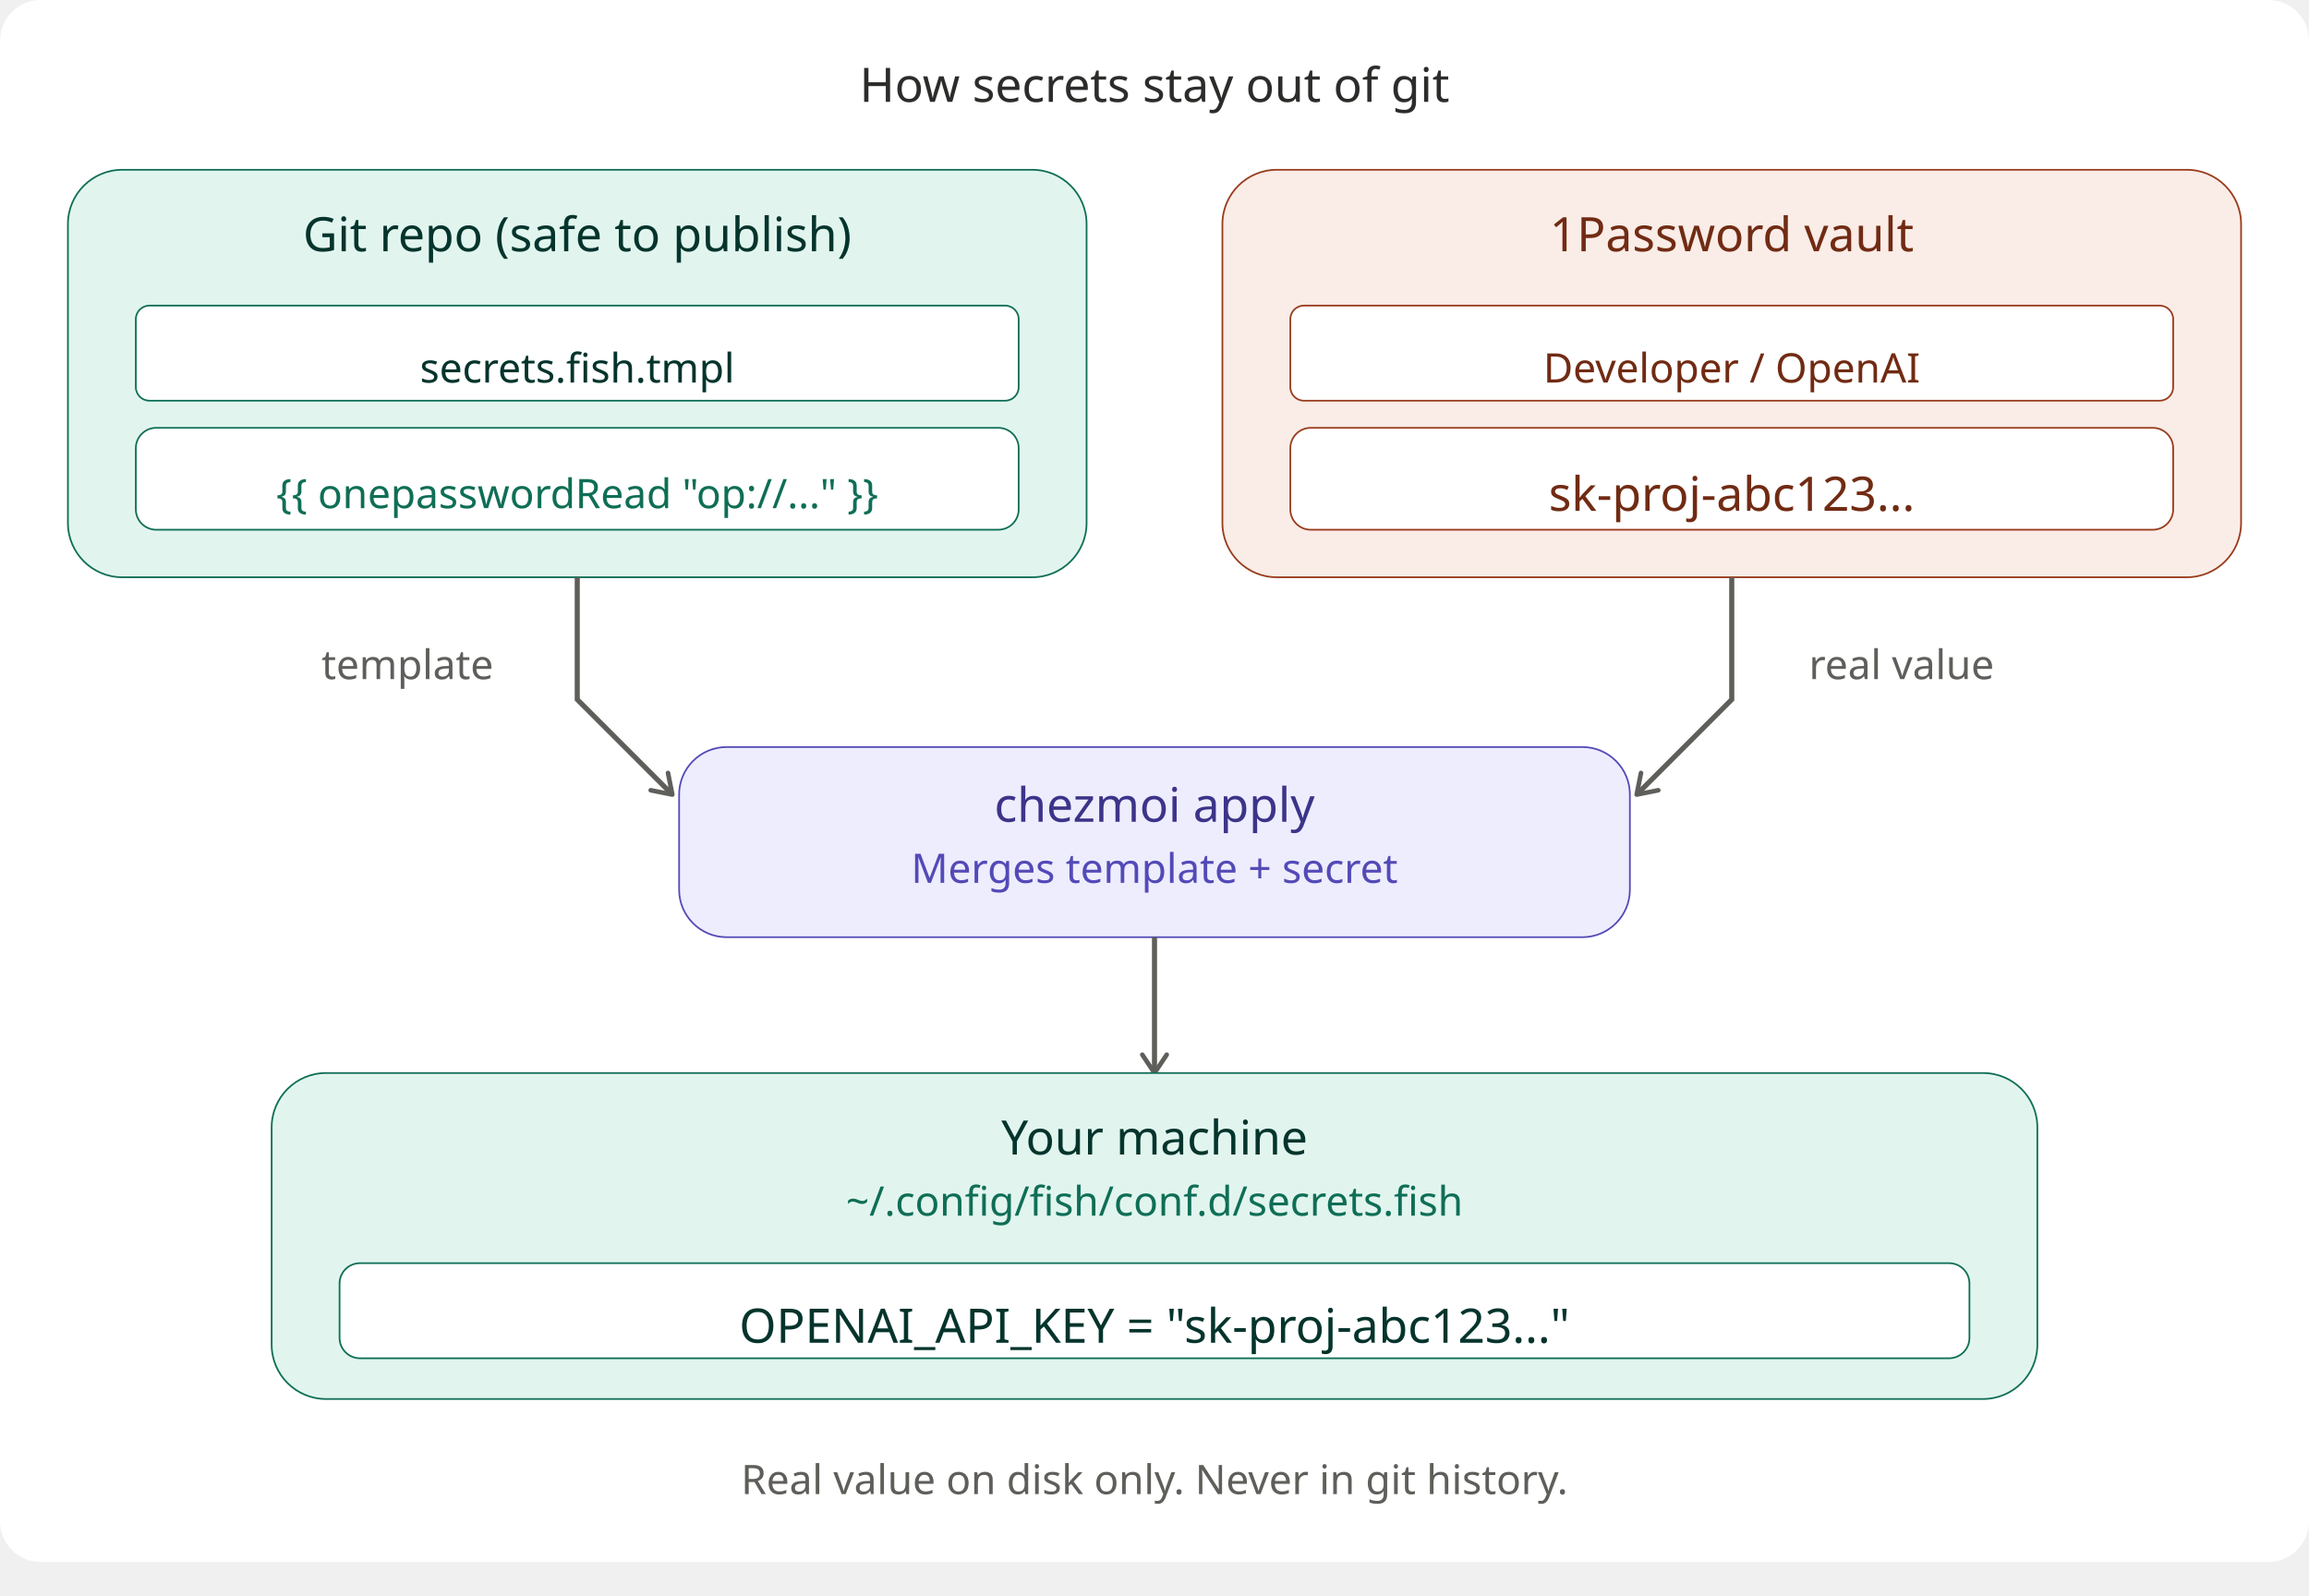
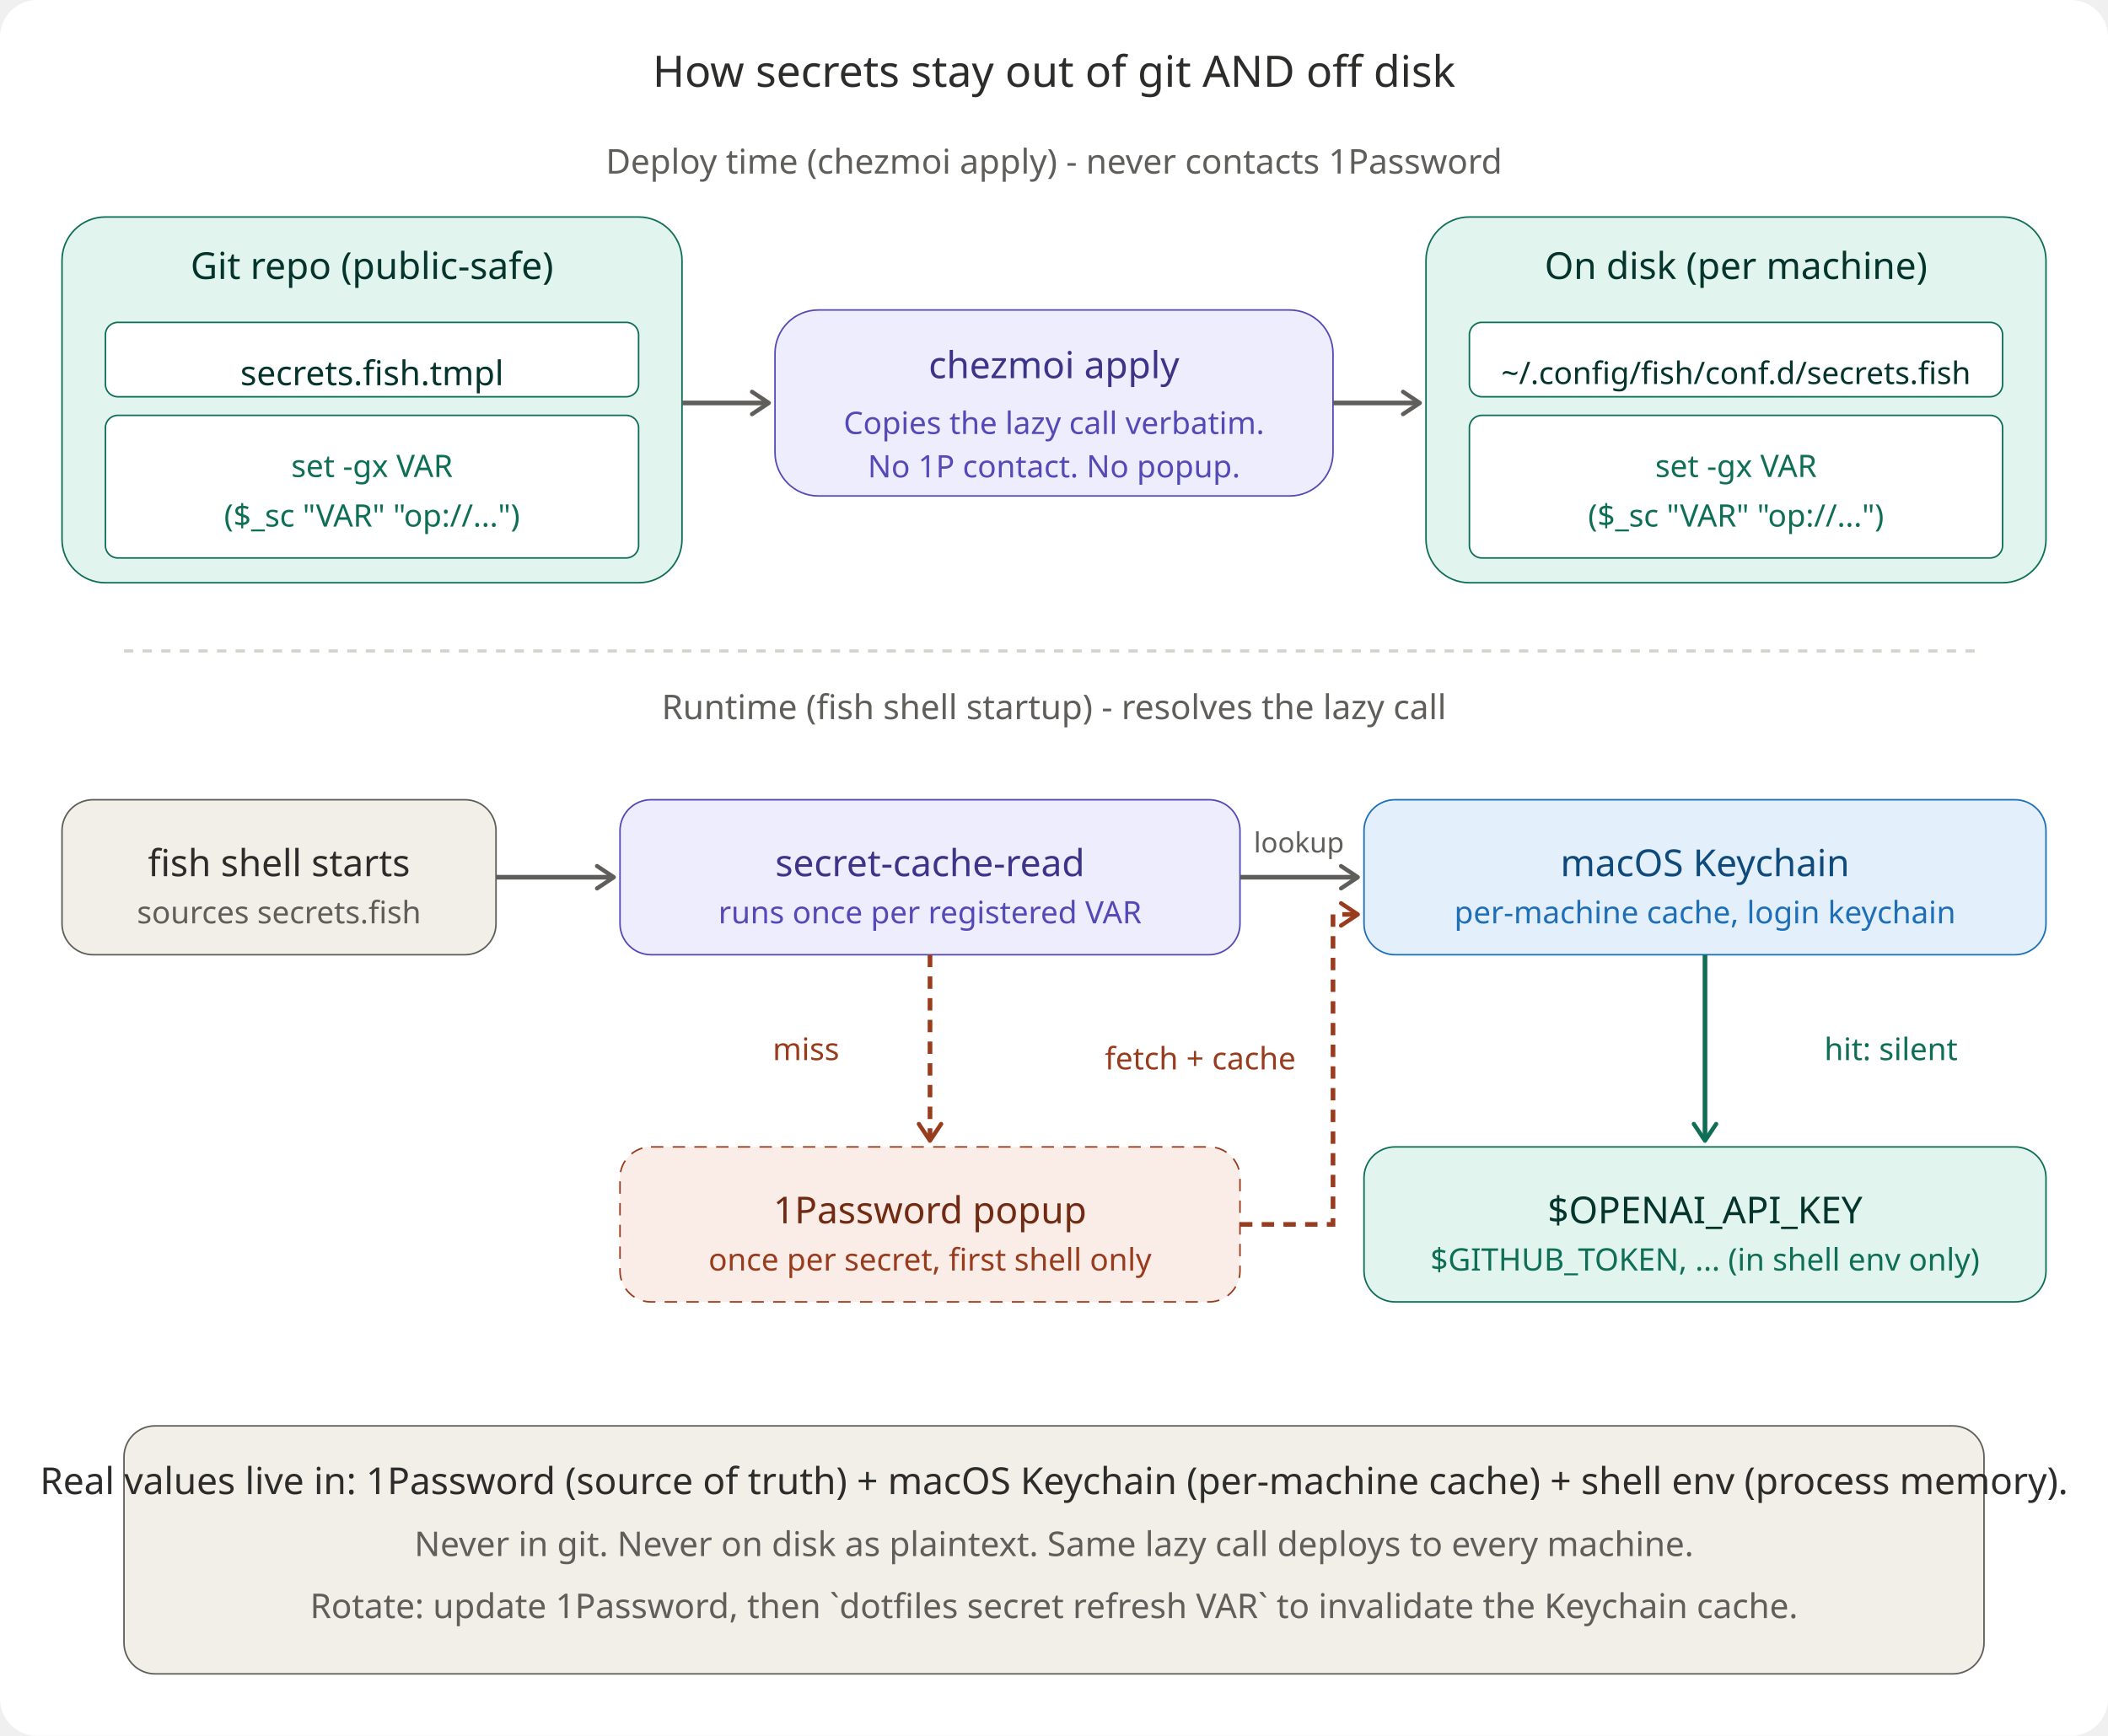
- <svg xmlns="http://www.w3.org/2000/svg" width="100%" viewBox="0 0 680 470" style="background:#ffffff;border-radius:12px">
-   <rect width="680" height="460" fill="#ffffff" rx="12" style="fill:rgb(255, 255, 255);stroke:none;color:rgb(0, 0, 0);stroke-width:1px;stroke-linecap:butt;stroke-linejoin:miter;opacity:1;font-family:&quot;Anthropic Sans&quot;, -apple-system, &quot;system-ui&quot;, &quot;Segoe UI&quot;, sans-serif;font-size:16px;font-weight:400;text-anchor:start;dominant-baseline:auto" />
+ <svg xmlns="http://www.w3.org/2000/svg" width="100%" viewBox="0 0 680 560" style="background:#ffffff;border-radius:12px">
+   <rect width="680" height="560" fill="#ffffff" rx="12" />
  <defs>
    <marker id="a" viewBox="0 0 10 10" refX="8" refY="5" markerWidth="6" markerHeight="6" orient="auto-start-reverse">
      <path d="M2 1L8 5L2 9" fill="none" stroke="#5F5E5A" stroke-width="1.5" stroke-linecap="round" stroke-linejoin="round" />
    </marker>
+     <marker id="ax" viewBox="0 0 10 10" refX="8" refY="5" markerWidth="6" markerHeight="6" orient="auto-start-reverse">
+       <path d="M2 1L8 5L2 9" fill="none" stroke="#993C1D" stroke-width="1.5" stroke-linecap="round" stroke-linejoin="round" />
+     </marker>
+     <marker id="ag" viewBox="0 0 10 10" refX="8" refY="5" markerWidth="6" markerHeight="6" orient="auto-start-reverse">
+       <path d="M2 1L8 5L2 9" fill="none" stroke="#0F6E56" stroke-width="1.5" stroke-linecap="round" stroke-linejoin="round" />
+     </marker>
  </defs>
-   <text x="340" y="30" text-anchor="middle" font-family="system-ui,sans-serif" font-size="14" font-weight="500" fill="#2C2C2A" style="fill:rgb(44, 44, 42);stroke:none;color:rgb(0, 0, 0);stroke-width:1px;stroke-linecap:butt;stroke-linejoin:miter;opacity:1;font-family:system-ui, sans-serif;font-size:14px;font-weight:500;text-anchor:middle;dominant-baseline:auto">How secrets stay out of git</text>
-   <rect x="20" y="50" width="300" height="120" rx="16" fill="#E1F5EE" stroke="#0F6E56" stroke-width="0.5" style="fill:rgb(225, 245, 238);stroke:rgb(15, 110, 86);color:rgb(0, 0, 0);stroke-width:0.5px;stroke-linecap:butt;stroke-linejoin:miter;opacity:1;font-family:&quot;Anthropic Sans&quot;, -apple-system, &quot;system-ui&quot;, &quot;Segoe UI&quot;, sans-serif;font-size:16px;font-weight:400;text-anchor:start;dominant-baseline:auto" />
-   <text x="170" y="74" text-anchor="middle" font-family="system-ui,sans-serif" font-size="14" font-weight="500" fill="#04342C" style="fill:rgb(4, 52, 44);stroke:none;color:rgb(0, 0, 0);stroke-width:1px;stroke-linecap:butt;stroke-linejoin:miter;opacity:1;font-family:system-ui, sans-serif;font-size:14px;font-weight:500;text-anchor:middle;dominant-baseline:auto">Git repo (safe to publish)</text>
-   <rect x="40" y="90" width="260" height="28" rx="4" fill="#ffffff" stroke="#0F6E56" stroke-width="0.5" style="fill:rgb(255, 255, 255);stroke:rgb(15, 110, 86);color:rgb(0, 0, 0);stroke-width:0.5px;stroke-linecap:butt;stroke-linejoin:miter;opacity:1;font-family:&quot;Anthropic Sans&quot;, -apple-system, &quot;system-ui&quot;, &quot;Segoe UI&quot;, sans-serif;font-size:16px;font-weight:400;text-anchor:start;dominant-baseline:auto" />
-   <text x="170" y="108" text-anchor="middle" dominant-baseline="central" font-family="system-ui,sans-serif" font-size="12" fill="#04342C" style="fill:rgb(4, 52, 44);stroke:none;color:rgb(0, 0, 0);stroke-width:1px;stroke-linecap:butt;stroke-linejoin:miter;opacity:1;font-family:system-ui, sans-serif;font-size:12px;font-weight:400;text-anchor:middle;dominant-baseline:central">secrets.fish.tmpl</text>
-   <rect x="40" y="126" width="260" height="30" rx="6" fill="#ffffff" stroke="#0F6E56" stroke-width="0.5" style="fill:rgb(255, 255, 255);stroke:rgb(15, 110, 86);color:rgb(0, 0, 0);stroke-width:0.5px;stroke-linecap:butt;stroke-linejoin:miter;opacity:1;font-family:&quot;Anthropic Sans&quot;, -apple-system, &quot;system-ui&quot;, &quot;Segoe UI&quot;, sans-serif;font-size:16px;font-weight:400;text-anchor:start;dominant-baseline:auto" />
-   <text x="170" y="145" text-anchor="middle" dominant-baseline="central" font-family="system-ui,sans-serif" font-size="12" fill="#0F6E56" style="fill:rgb(15, 110, 86);stroke:none;color:rgb(0, 0, 0);stroke-width:1px;stroke-linecap:butt;stroke-linejoin:miter;opacity:1;font-family:system-ui, sans-serif;font-size:12px;font-weight:400;text-anchor:middle;dominant-baseline:central">{{ onepasswordRead "op://..." }}</text>
-   <rect x="360" y="50" width="300" height="120" rx="16" fill="#FAECE7" stroke="#993C1D" stroke-width="0.5" style="fill:rgb(250, 236, 231);stroke:rgb(153, 60, 29);color:rgb(0, 0, 0);stroke-width:0.5px;stroke-linecap:butt;stroke-linejoin:miter;opacity:1;font-family:&quot;Anthropic Sans&quot;, -apple-system, &quot;system-ui&quot;, &quot;Segoe UI&quot;, sans-serif;font-size:16px;font-weight:400;text-anchor:start;dominant-baseline:auto" />
-   <text x="510" y="74" text-anchor="middle" font-family="system-ui,sans-serif" font-size="14" font-weight="500" fill="#712B13" style="fill:rgb(113, 43, 19);stroke:none;color:rgb(0, 0, 0);stroke-width:1px;stroke-linecap:butt;stroke-linejoin:miter;opacity:1;font-family:system-ui, sans-serif;font-size:14px;font-weight:500;text-anchor:middle;dominant-baseline:auto">1Password vault</text>
-   <rect x="380" y="90" width="260" height="28" rx="4" fill="#ffffff" stroke="#993C1D" stroke-width="0.5" style="fill:rgb(255, 255, 255);stroke:rgb(153, 60, 29);color:rgb(0, 0, 0);stroke-width:0.5px;stroke-linecap:butt;stroke-linejoin:miter;opacity:1;font-family:&quot;Anthropic Sans&quot;, -apple-system, &quot;system-ui&quot;, &quot;Segoe UI&quot;, sans-serif;font-size:16px;font-weight:400;text-anchor:start;dominant-baseline:auto" />
-   <text x="510" y="108" text-anchor="middle" dominant-baseline="central" font-family="system-ui,sans-serif" font-size="12" fill="#712B13" style="fill:rgb(113, 43, 19);stroke:none;color:rgb(0, 0, 0);stroke-width:1px;stroke-linecap:butt;stroke-linejoin:miter;opacity:1;font-family:system-ui, sans-serif;font-size:12px;font-weight:400;text-anchor:middle;dominant-baseline:central">Developer / OpenAI</text>
-   <rect x="380" y="126" width="260" height="30" rx="6" fill="#ffffff" stroke="#993C1D" stroke-width="0.5" style="fill:rgb(255, 255, 255);stroke:rgb(153, 60, 29);color:rgb(0, 0, 0);stroke-width:0.5px;stroke-linecap:butt;stroke-linejoin:miter;opacity:1;font-family:&quot;Anthropic Sans&quot;, -apple-system, &quot;system-ui&quot;, &quot;Segoe UI&quot;, sans-serif;font-size:16px;font-weight:400;text-anchor:start;dominant-baseline:auto" />
-   <text x="510" y="145" text-anchor="middle" dominant-baseline="central" font-family="system-ui,sans-serif" font-size="14" font-weight="500" fill="#712B13" style="fill:rgb(113, 43, 19);stroke:none;color:rgb(0, 0, 0);stroke-width:1px;stroke-linecap:butt;stroke-linejoin:miter;opacity:1;font-family:system-ui, sans-serif;font-size:14px;font-weight:500;text-anchor:middle;dominant-baseline:central">sk-proj-abc123...</text>
-   <rect x="200" y="220" width="280" height="56" rx="14" fill="#EEEDFE" stroke="#534AB7" stroke-width="0.5" style="fill:rgb(238, 237, 254);stroke:rgb(83, 74, 183);color:rgb(0, 0, 0);stroke-width:0.5px;stroke-linecap:butt;stroke-linejoin:miter;opacity:1;font-family:&quot;Anthropic Sans&quot;, -apple-system, &quot;system-ui&quot;, &quot;Segoe UI&quot;, sans-serif;font-size:16px;font-weight:400;text-anchor:start;dominant-baseline:auto" />
-   <text x="340" y="242" text-anchor="middle" font-family="system-ui,sans-serif" font-size="14" font-weight="500" fill="#3C3489" style="fill:rgb(60, 52, 137);stroke:none;color:rgb(0, 0, 0);stroke-width:1px;stroke-linecap:butt;stroke-linejoin:miter;opacity:1;font-family:system-ui, sans-serif;font-size:14px;font-weight:500;text-anchor:middle;dominant-baseline:auto">chezmoi apply</text>
-   <text x="340" y="260" text-anchor="middle" font-family="system-ui,sans-serif" font-size="12" fill="#534AB7" style="fill:rgb(83, 74, 183);stroke:none;color:rgb(0, 0, 0);stroke-width:1px;stroke-linecap:butt;stroke-linejoin:miter;opacity:1;font-family:system-ui, sans-serif;font-size:12px;font-weight:400;text-anchor:middle;dominant-baseline:auto">Merges template + secret</text>
-   <path d="M170 170 L170 206 L198 234" fill="none" stroke="#5F5E5A" stroke-width="1.5" marker-end="url(#a)" style="fill:none;stroke:rgb(95, 94, 90);color:rgb(0, 0, 0);stroke-width:1.5px;stroke-linecap:butt;stroke-linejoin:miter;opacity:1;font-family:&quot;Anthropic Sans&quot;, -apple-system, &quot;system-ui&quot;, &quot;Segoe UI&quot;, sans-serif;font-size:16px;font-weight:400;text-anchor:start;dominant-baseline:auto" />
-   <path d="M510 170 L510 206 L482 234" fill="none" stroke="#5F5E5A" stroke-width="1.5" marker-end="url(#a)" style="fill:none;stroke:rgb(95, 94, 90);color:rgb(0, 0, 0);stroke-width:1.5px;stroke-linecap:butt;stroke-linejoin:miter;opacity:1;font-family:&quot;Anthropic Sans&quot;, -apple-system, &quot;system-ui&quot;, &quot;Segoe UI&quot;, sans-serif;font-size:16px;font-weight:400;text-anchor:start;dominant-baseline:auto" />
-   <text x="120" y="200" text-anchor="middle" font-family="system-ui,sans-serif" font-size="12" fill="#5F5E5A" style="fill:rgb(95, 94, 90);stroke:none;color:rgb(0, 0, 0);stroke-width:1px;stroke-linecap:butt;stroke-linejoin:miter;opacity:1;font-family:system-ui, sans-serif;font-size:12px;font-weight:400;text-anchor:middle;dominant-baseline:auto">template</text>
-   <text x="560" y="200" text-anchor="middle" font-family="system-ui,sans-serif" font-size="12" fill="#5F5E5A" style="fill:rgb(95, 94, 90);stroke:none;color:rgb(0, 0, 0);stroke-width:1px;stroke-linecap:butt;stroke-linejoin:miter;opacity:1;font-family:system-ui, sans-serif;font-size:12px;font-weight:400;text-anchor:middle;dominant-baseline:auto">real value</text>
-   <line x1="340" y1="276" x2="340" y2="316" stroke="#5F5E5A" stroke-width="1.5" marker-end="url(#a)" style="fill:rgb(0, 0, 0);stroke:rgb(95, 94, 90);color:rgb(0, 0, 0);stroke-width:1.5px;stroke-linecap:butt;stroke-linejoin:miter;opacity:1;font-family:&quot;Anthropic Sans&quot;, -apple-system, &quot;system-ui&quot;, &quot;Segoe UI&quot;, sans-serif;font-size:16px;font-weight:400;text-anchor:start;dominant-baseline:auto" />
-   <rect x="80" y="316" width="520" height="96" rx="16" fill="#E1F5EE" stroke="#0F6E56" stroke-width="0.5" style="fill:rgb(225, 245, 238);stroke:rgb(15, 110, 86);color:rgb(0, 0, 0);stroke-width:0.5px;stroke-linecap:butt;stroke-linejoin:miter;opacity:1;font-family:&quot;Anthropic Sans&quot;, -apple-system, &quot;system-ui&quot;, &quot;Segoe UI&quot;, sans-serif;font-size:16px;font-weight:400;text-anchor:start;dominant-baseline:auto" />
-   <text x="340" y="340" text-anchor="middle" font-family="system-ui,sans-serif" font-size="14" font-weight="500" fill="#04342C" style="fill:rgb(4, 52, 44);stroke:none;color:rgb(0, 0, 0);stroke-width:1px;stroke-linecap:butt;stroke-linejoin:miter;opacity:1;font-family:system-ui, sans-serif;font-size:14px;font-weight:500;text-anchor:middle;dominant-baseline:auto">Your machine</text>
-   <text x="340" y="358" text-anchor="middle" font-family="system-ui,sans-serif" font-size="12" fill="#0F6E56" style="fill:rgb(15, 110, 86);stroke:none;color:rgb(0, 0, 0);stroke-width:1px;stroke-linecap:butt;stroke-linejoin:miter;opacity:1;font-family:system-ui, sans-serif;font-size:12px;font-weight:400;text-anchor:middle;dominant-baseline:auto">~/.config/fish/conf.d/secrets.fish</text>
-   <rect x="100" y="372" width="480" height="28" rx="6" fill="#ffffff" stroke="#0F6E56" stroke-width="0.5" style="fill:rgb(255, 255, 255);stroke:rgb(15, 110, 86);color:rgb(0, 0, 0);stroke-width:0.5px;stroke-linecap:butt;stroke-linejoin:miter;opacity:1;font-family:&quot;Anthropic Sans&quot;, -apple-system, &quot;system-ui&quot;, &quot;Segoe UI&quot;, sans-serif;font-size:16px;font-weight:400;text-anchor:start;dominant-baseline:auto" />
-   <text x="340" y="390" text-anchor="middle" dominant-baseline="central" font-family="system-ui,sans-serif" font-size="14" font-weight="500" fill="#04342C" style="fill:rgb(4, 52, 44);stroke:none;color:rgb(0, 0, 0);stroke-width:1px;stroke-linecap:butt;stroke-linejoin:miter;opacity:1;font-family:system-ui, sans-serif;font-size:14px;font-weight:500;text-anchor:middle;dominant-baseline:central">OPENAI_API_KEY = "sk-proj-abc123..."</text>
-   <text x="340" y="440" text-anchor="middle" font-family="system-ui,sans-serif" font-size="12" fill="#5F5E5A" style="fill:rgb(95, 94, 90);stroke:none;color:rgb(0, 0, 0);stroke-width:1px;stroke-linecap:butt;stroke-linejoin:miter;opacity:1;font-family:system-ui, sans-serif;font-size:12px;font-weight:400;text-anchor:middle;dominant-baseline:auto">Real value on disk only. Never in git history.</text>
+   <text x="340" y="28" text-anchor="middle" font-family="system-ui,sans-serif" font-size="14" font-weight="500" fill="#2C2C2A">How secrets stay out of git AND off disk</text>
+   <text x="340" y="56" text-anchor="middle" font-family="system-ui,sans-serif" font-size="11" font-weight="500" fill="#5F5E5A">Deploy time (chezmoi apply) - never contacts 1Password</text>
+   <rect x="20" y="70" width="200" height="118" rx="14" fill="#E1F5EE" stroke="#0F6E56" stroke-width="0.5" />
+   <text x="120" y="90" text-anchor="middle" font-family="system-ui,sans-serif" font-size="12" font-weight="500" fill="#04342C">Git repo (public-safe)</text>
+   <rect x="34" y="104" width="172" height="24" rx="4" fill="#ffffff" stroke="#0F6E56" stroke-width="0.5" />
+   <text x="120" y="120" text-anchor="middle" dominant-baseline="central" font-family="system-ui,sans-serif" font-size="11" fill="#04342C">secrets.fish.tmpl</text>
+   <rect x="34" y="134" width="172" height="46" rx="4" fill="#ffffff" stroke="#0F6E56" stroke-width="0.5" />
+   <text x="120" y="150" text-anchor="middle" dominant-baseline="central" font-family="system-ui,sans-serif" font-size="10" fill="#0F6E56">set -gx VAR</text>
+   <text x="120" y="166" text-anchor="middle" dominant-baseline="central" font-family="system-ui,sans-serif" font-size="10" fill="#0F6E56">($_sc "VAR" "op://...")</text>
+   <rect x="250" y="100" width="180" height="60" rx="14" fill="#EEEDFE" stroke="#534AB7" stroke-width="0.5" />
+   <text x="340" y="122" text-anchor="middle" font-family="system-ui,sans-serif" font-size="12" font-weight="500" fill="#3C3489">chezmoi apply</text>
+   <text x="340" y="140" text-anchor="middle" font-family="system-ui,sans-serif" font-size="10" fill="#534AB7">Copies the lazy call verbatim.</text>
+   <text x="340" y="154" text-anchor="middle" font-family="system-ui,sans-serif" font-size="10" fill="#534AB7">No 1P contact. No popup.</text>
+   <rect x="460" y="70" width="200" height="118" rx="14" fill="#E1F5EE" stroke="#0F6E56" stroke-width="0.5" />
+   <text x="560" y="90" text-anchor="middle" font-family="system-ui,sans-serif" font-size="12" font-weight="500" fill="#04342C">On disk (per machine)</text>
+   <rect x="474" y="104" width="172" height="24" rx="4" fill="#ffffff" stroke="#0F6E56" stroke-width="0.5" />
+   <text x="560" y="120" text-anchor="middle" dominant-baseline="central" font-family="system-ui,sans-serif" font-size="10" fill="#04342C">~/.config/fish/conf.d/secrets.fish</text>
+   <rect x="474" y="134" width="172" height="46" rx="4" fill="#ffffff" stroke="#0F6E56" stroke-width="0.5" />
+   <text x="560" y="150" text-anchor="middle" dominant-baseline="central" font-family="system-ui,sans-serif" font-size="10" fill="#0F6E56">set -gx VAR</text>
+   <text x="560" y="166" text-anchor="middle" dominant-baseline="central" font-family="system-ui,sans-serif" font-size="10" fill="#0F6E56">($_sc "VAR" "op://...")</text>
+   <line x1="220" y1="130" x2="248" y2="130" stroke="#5F5E5A" stroke-width="1.5" marker-end="url(#a)" />
+   <line x1="430" y1="130" x2="458" y2="130" stroke="#5F5E5A" stroke-width="1.5" marker-end="url(#a)" />
+   <line x1="40" y1="210" x2="640" y2="210" stroke="#D4D2CA" stroke-width="1" stroke-dasharray="3 3" />
+   <text x="340" y="232" text-anchor="middle" font-family="system-ui,sans-serif" font-size="11" font-weight="500" fill="#5F5E5A">Runtime (fish shell startup) - resolves the lazy call</text>
+   <rect x="20" y="258" width="140" height="50" rx="10" fill="#F1EFE8" stroke="#5F5E5A" stroke-width="0.5" />
+   <text x="90" y="278" text-anchor="middle" dominant-baseline="central" font-family="system-ui,sans-serif" font-size="12" font-weight="500" fill="#2C2C2A">fish shell starts</text>
+   <text x="90" y="294" text-anchor="middle" dominant-baseline="central" font-family="system-ui,sans-serif" font-size="10" fill="#5F5E5A">sources secrets.fish</text>
+   <rect x="200" y="258" width="200" height="50" rx="10" fill="#EEEDFE" stroke="#534AB7" stroke-width="0.5" />
+   <text x="300" y="278" text-anchor="middle" dominant-baseline="central" font-family="system-ui,sans-serif" font-size="12" font-weight="500" fill="#3C3489">secret-cache-read</text>
+   <text x="300" y="294" text-anchor="middle" dominant-baseline="central" font-family="system-ui,sans-serif" font-size="10" fill="#534AB7">runs once per registered VAR</text>
+   <rect x="440" y="258" width="220" height="50" rx="10" fill="#E3F0FB" stroke="#1F6FB8" stroke-width="0.5" />
+   <text x="550" y="278" text-anchor="middle" dominant-baseline="central" font-family="system-ui,sans-serif" font-size="12" font-weight="500" fill="#0F4A7D">macOS Keychain</text>
+   <text x="550" y="294" text-anchor="middle" dominant-baseline="central" font-family="system-ui,sans-serif" font-size="10" fill="#1F6FB8">per-machine cache, login keychain</text>
+   <line x1="160" y1="283" x2="198" y2="283" stroke="#5F5E5A" stroke-width="1.5" marker-end="url(#a)" />
+   <line x1="400" y1="283" x2="438" y2="283" stroke="#5F5E5A" stroke-width="1.5" marker-end="url(#a)" />
+   <text x="419" y="275" text-anchor="middle" font-family="system-ui,sans-serif" font-size="9" fill="#5F5E5A">lookup</text>
+   <rect x="440" y="370" width="220" height="50" rx="10" fill="#E1F5EE" stroke="#0F6E56" stroke-width="0.5" />
+   <text x="550" y="390" text-anchor="middle" dominant-baseline="central" font-family="system-ui,sans-serif" font-size="12" font-weight="500" fill="#04342C">$OPENAI_API_KEY</text>
+   <text x="550" y="406" text-anchor="middle" dominant-baseline="central" font-family="system-ui,sans-serif" font-size="10" fill="#0F6E56">$GITHUB_TOKEN, ... (in shell env only)</text>
+   <line x1="550" y1="308" x2="550" y2="368" stroke="#0F6E56" stroke-width="1.5" marker-end="url(#ag)" />
+   <text x="610" y="342" text-anchor="middle" font-family="system-ui,sans-serif" font-size="10" font-weight="500" fill="#0F6E56">hit: silent</text>
+   <rect x="200" y="370" width="200" height="50" rx="10" fill="#FAECE7" stroke="#993C1D" stroke-width="0.5" stroke-dasharray="4 3" />
+   <text x="300" y="390" text-anchor="middle" dominant-baseline="central" font-family="system-ui,sans-serif" font-size="12" font-weight="500" fill="#712B13">1Password popup</text>
+   <text x="300" y="406" text-anchor="middle" dominant-baseline="central" font-family="system-ui,sans-serif" font-size="10" fill="#993C1D">once per secret, first shell only</text>
+   <line x1="300" y1="308" x2="300" y2="368" stroke="#993C1D" stroke-width="1.5" stroke-dasharray="4 3" marker-end="url(#ax)" />
+   <text x="260" y="342" text-anchor="middle" font-family="system-ui,sans-serif" font-size="10" font-weight="500" fill="#993C1D">miss</text>
+   <path d="M400 395 L430 395 L430 295 L438 295" fill="none" stroke="#993C1D" stroke-width="1.5" stroke-dasharray="4 3" marker-end="url(#ax)" />
+   <text x="418" y="345" text-anchor="end" font-family="system-ui,sans-serif" font-size="10" fill="#993C1D">fetch + cache</text>
+   <rect x="40" y="460" width="600" height="80" rx="10" fill="#F1EFE8" stroke="#5F5E5A" stroke-width="0.5" />
+   <text x="340" y="482" text-anchor="middle" font-family="system-ui,sans-serif" font-size="12" font-weight="500" fill="#2C2C2A">Real values live in: 1Password (source of truth) + macOS Keychain (per-machine cache) + shell env (process memory).</text>
+   <text x="340" y="502" text-anchor="middle" font-family="system-ui,sans-serif" font-size="11" fill="#5F5E5A">Never in git. Never on disk as plaintext. Same lazy call deploys to every machine.</text>
+   <text x="340" y="522" text-anchor="middle" font-family="system-ui,sans-serif" font-size="11" fill="#5F5E5A">Rotate: update 1Password, then `dotfiles secret refresh VAR` to invalidate the Keychain cache.</text>
</svg>
